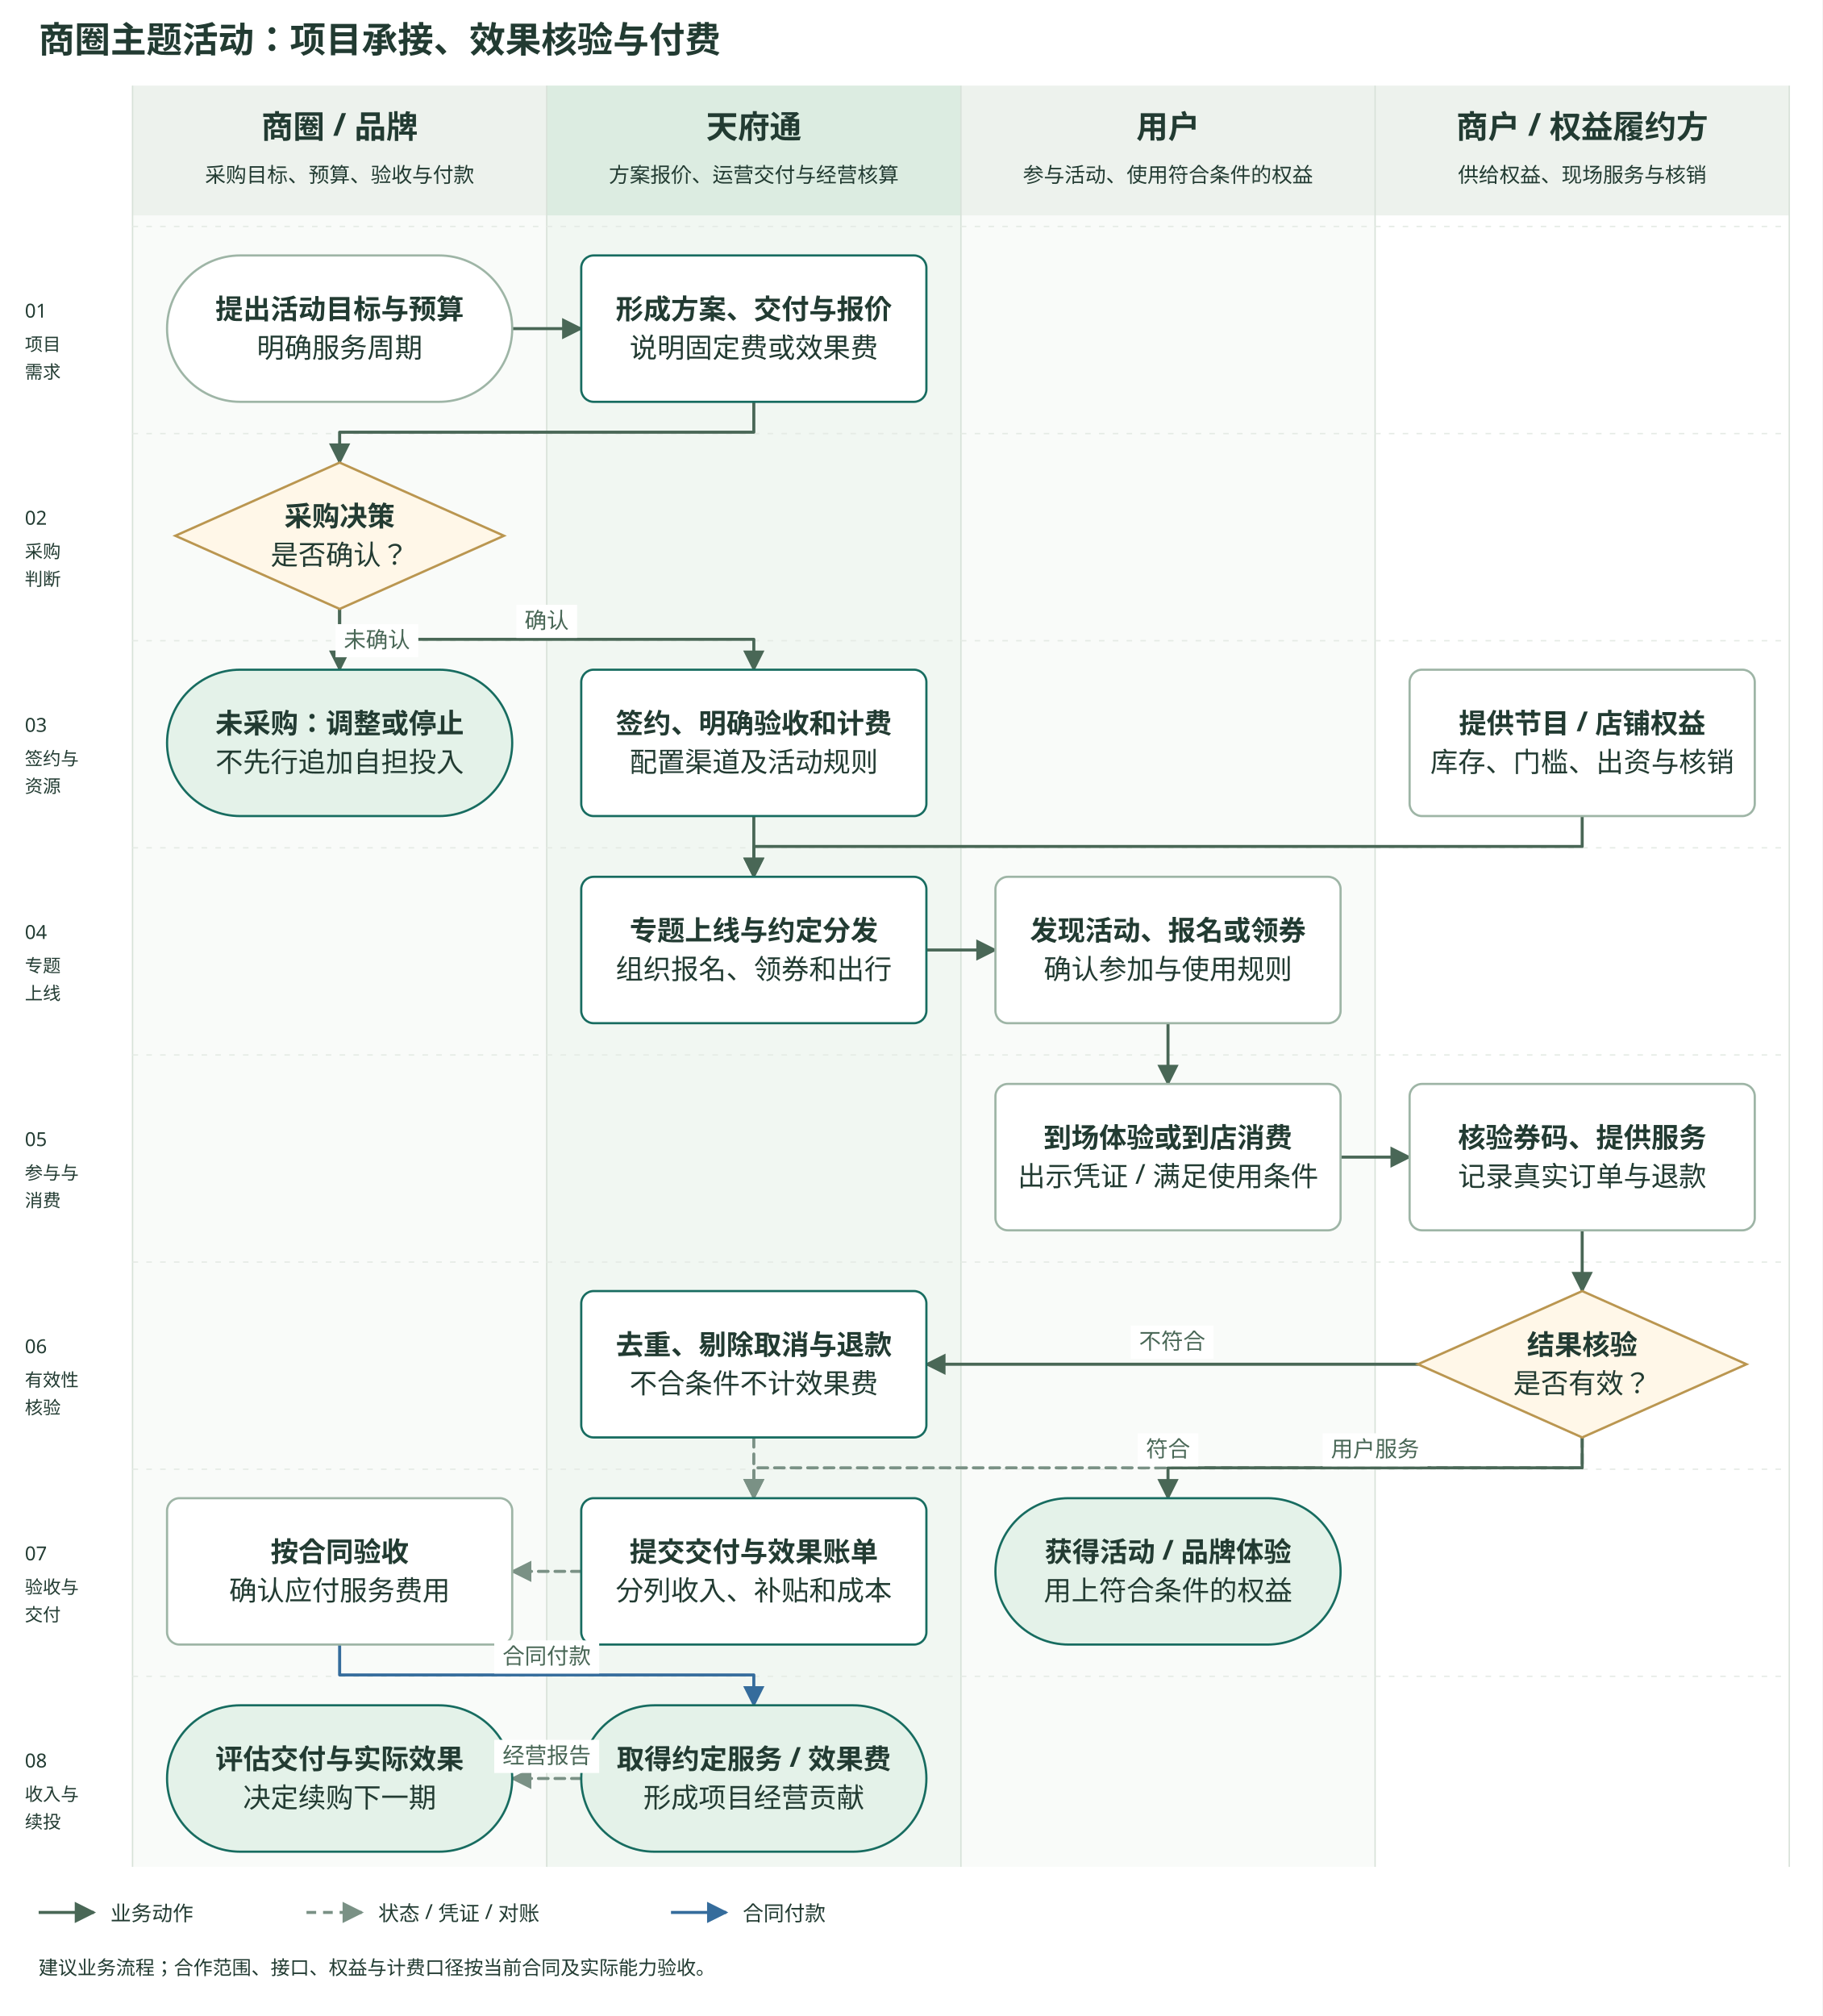
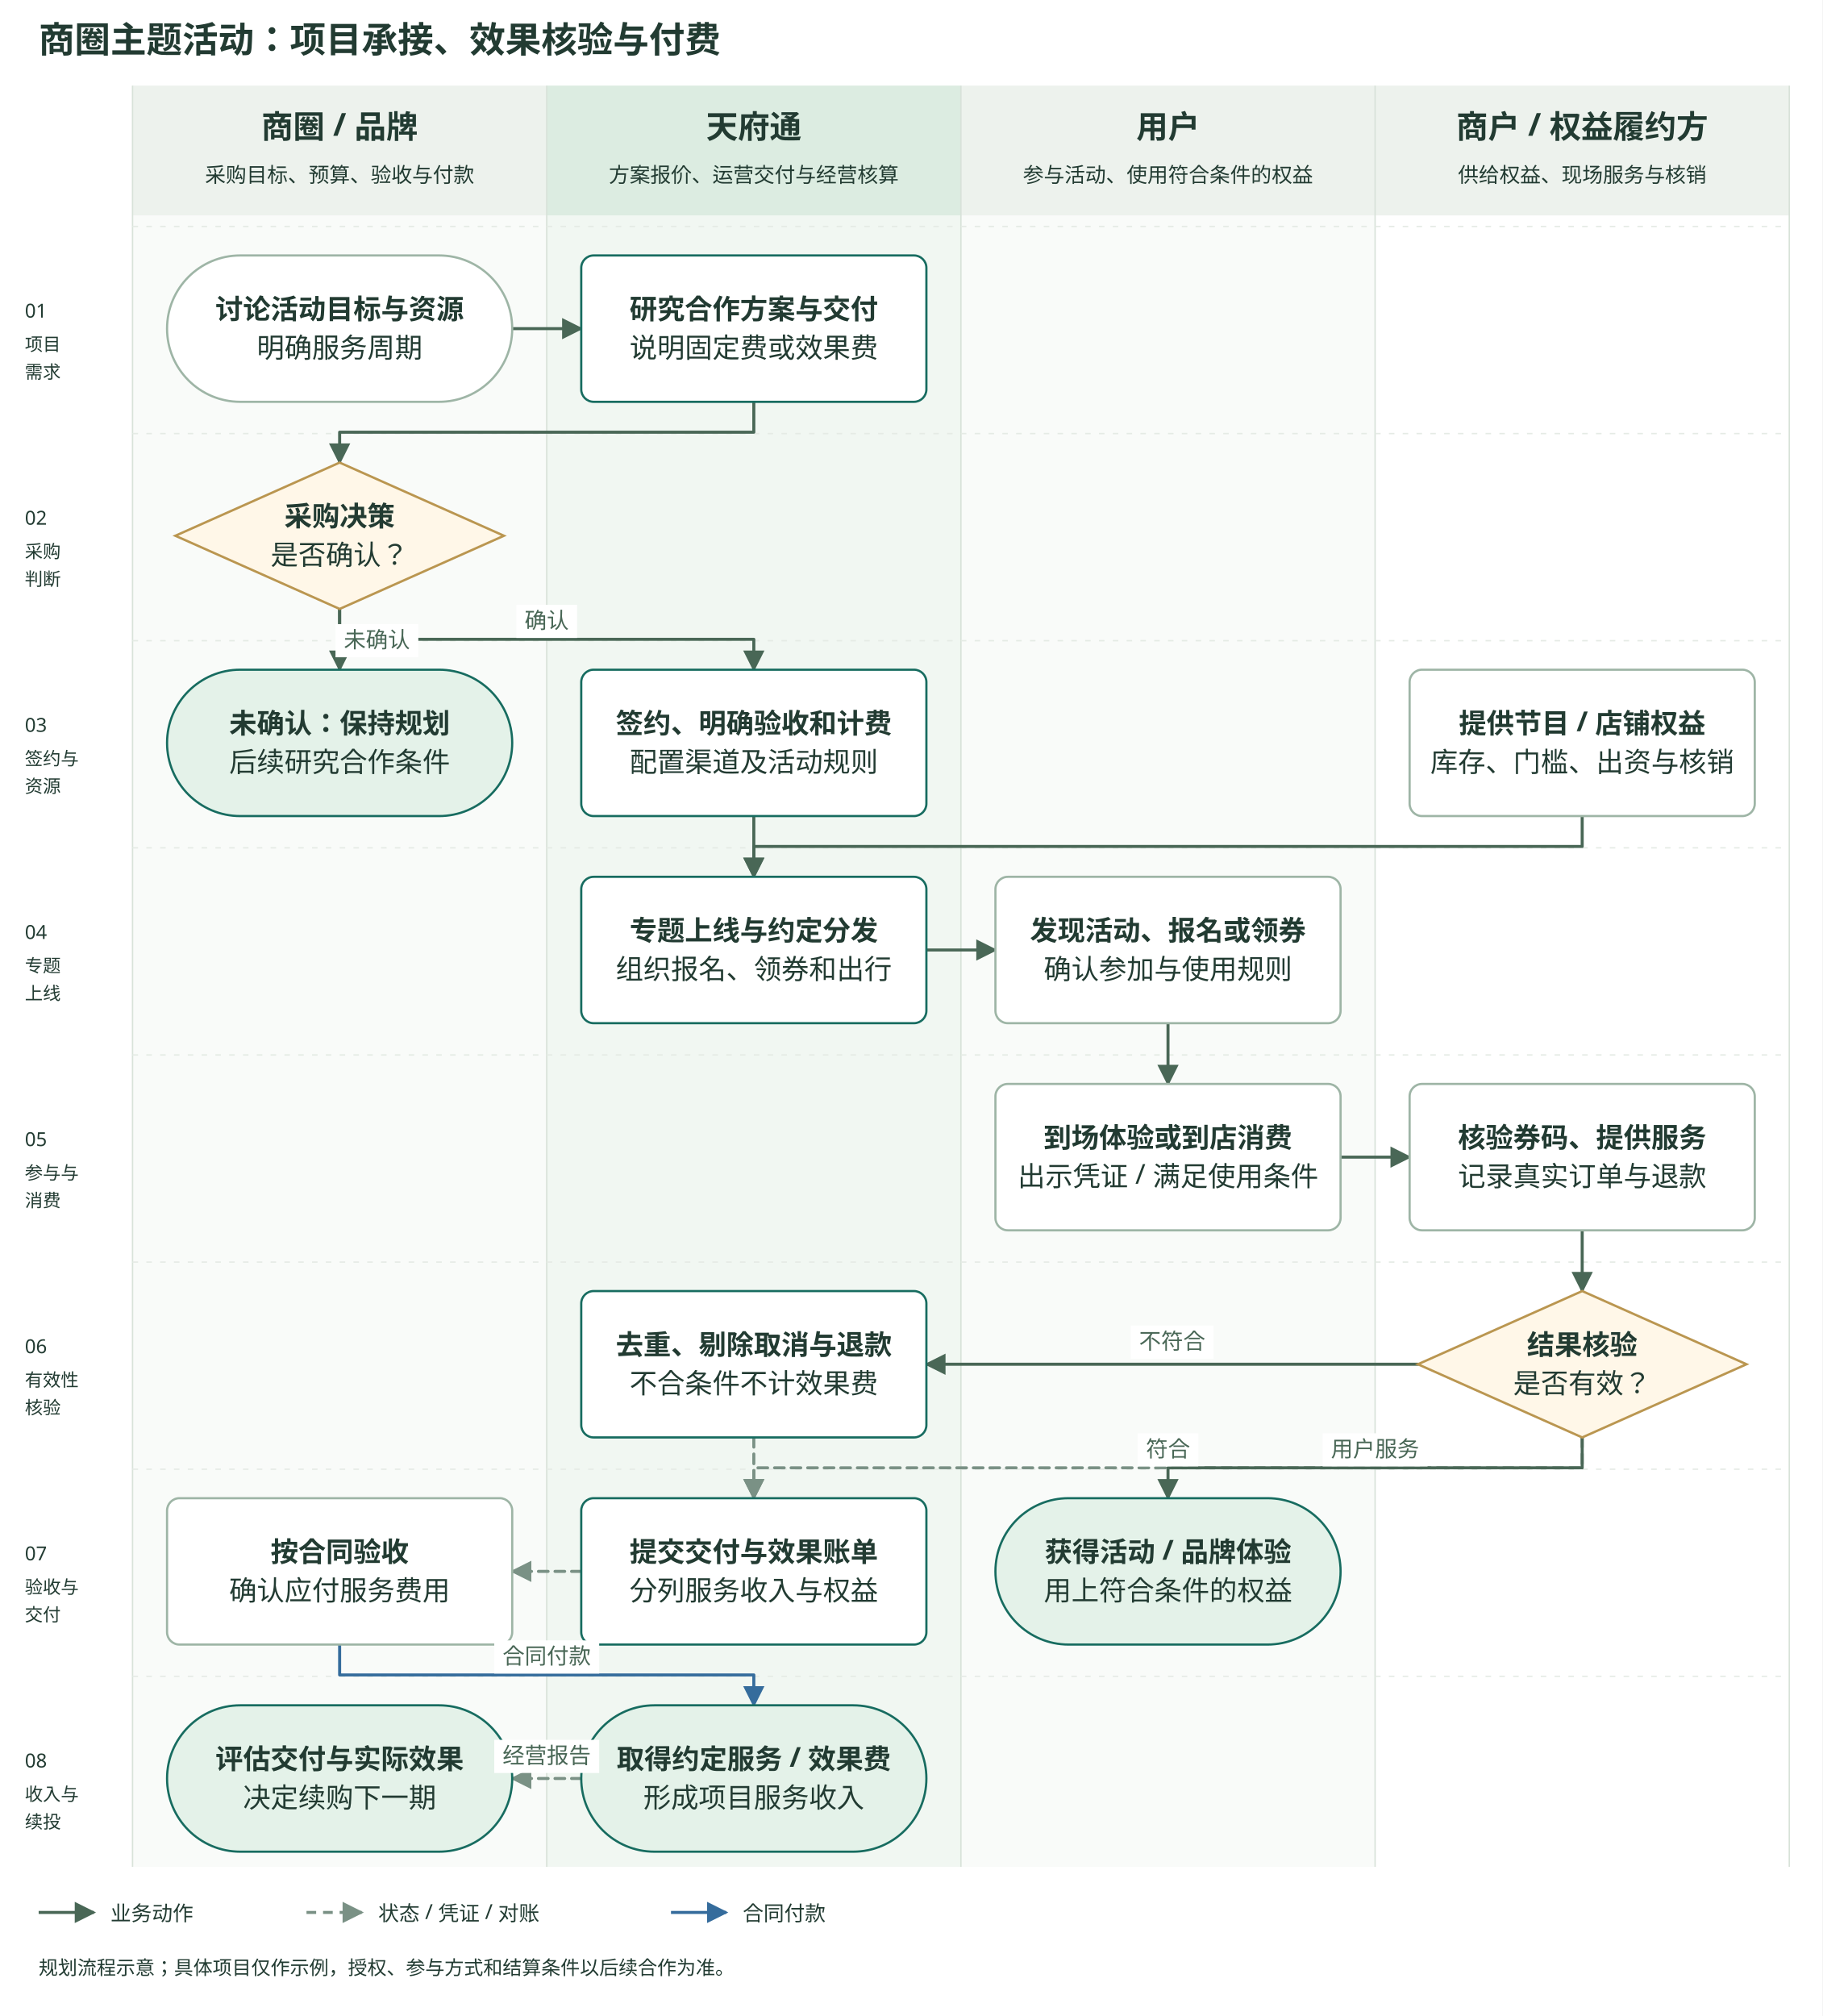
<svg xmlns="http://www.w3.org/2000/svg" width="1320" height="1460" viewBox="0 0 1320 1460" role="img" aria-labelledby="title desc">
  <defs>
    <marker id="arrow" viewBox="0 0 10 10" refX="9" refY="5" markerWidth="7" markerHeight="7" orient="auto-start-reverse">
      <path d="M0 0 L10 5 L0 10 Z" fill="#496756" />
    </marker>
    <marker id="data" viewBox="0 0 10 10" refX="9" refY="5" markerWidth="7" markerHeight="7" orient="auto">
      <path d="M0 0 L10 5 L0 10 Z" fill="#7a9185" />
    </marker>
    <marker id="money" viewBox="0 0 10 10" refX="9" refY="5" markerWidth="7" markerHeight="7" orient="auto">
      <path d="M0 0 L10 5 L0 10 Z" fill="#356c9c" />
    </marker>
  </defs>
  <rect width="1320" height="1460" fill="#ffffff" />
  <style>text{font-family:"Microsoft YaHei","PingFang SC",sans-serif;fill:#223b32} .node-label{font-size:20px} .branch-label{font-size:16px;fill:#496756}</style>
  <text x="28" y="38" font-size="26" font-weight="600">商圈主题活动：项目承接、效果核验与付费</text>
  <rect x="96" y="62" width="300" height="1290" fill="#f9fbf9" />
  <rect x="96" y="62" width="300" height="94" fill="#edf2ed" />
  <line x1="96" y1="62" x2="96" y2="1352" stroke="#d8e2d9" />
  <text x="246.0" y="100" font-size="23" font-weight="600" text-anchor="middle">商圈 / 品牌</text>
  <text x="246.0" y="132" font-size="15" text-anchor="middle">采购目标、预算、验收与付款</text>
  <rect x="396" y="62" width="300" height="1290" fill="#f1f7f2" />
  <rect x="396" y="62" width="300" height="94" fill="#dcece1" />
  <line x1="396" y1="62" x2="396" y2="1352" stroke="#d8e2d9" />
  <text x="546.0" y="100" font-size="23" font-weight="600" text-anchor="middle">天府通</text>
  <text x="546.0" y="132" font-size="15" text-anchor="middle">方案报价、运营交付与经营核算</text>
  <rect x="696" y="62" width="300" height="1290" fill="#f9fbf9" />
  <rect x="696" y="62" width="300" height="94" fill="#edf2ed" />
  <line x1="696" y1="62" x2="696" y2="1352" stroke="#d8e2d9" />
  <text x="846.0" y="100" font-size="23" font-weight="600" text-anchor="middle">用户</text>
  <text x="846.0" y="132" font-size="15" text-anchor="middle">参与活动、使用符合条件的权益</text>
  <rect x="996" y="62" width="300" height="1290" fill="#ffffff" />
  <rect x="996" y="62" width="300" height="94" fill="#edf2ed" />
  <line x1="996" y1="62" x2="996" y2="1352" stroke="#d8e2d9" />
  <text x="1146.0" y="100" font-size="23" font-weight="600" text-anchor="middle">商户 / 权益履约方</text>
  <text x="1146.0" y="132" font-size="15" text-anchor="middle">供给权益、现场服务与核销</text>
  <line x1="1296" y1="62" x2="1296" y2="1352" stroke="#d8e2d9" />
  <line x1="96" y1="164" x2="1296" y2="164" stroke="#e5ebe5" stroke-dasharray="4 6" />
  <text x="18" y="230" font-size="14" fill="#63786b">01</text>
  <text x="18" y="254" font-size="13">项目</text>
  <text x="18" y="274" font-size="13">需求</text>
  <line x1="96" y1="314" x2="1296" y2="314" stroke="#e5ebe5" stroke-dasharray="4 6" />
  <text x="18" y="380" font-size="14" fill="#63786b">02</text>
  <text x="18" y="404" font-size="13">采购</text>
  <text x="18" y="424" font-size="13">判断</text>
  <line x1="96" y1="464" x2="1296" y2="464" stroke="#e5ebe5" stroke-dasharray="4 6" />
  <text x="18" y="530" font-size="14" fill="#63786b">03</text>
  <text x="18" y="554" font-size="13">签约与</text>
  <text x="18" y="574" font-size="13">资源</text>
  <line x1="96" y1="614" x2="1296" y2="614" stroke="#e5ebe5" stroke-dasharray="4 6" />
  <text x="18" y="680" font-size="14" fill="#63786b">04</text>
  <text x="18" y="704" font-size="13">专题</text>
  <text x="18" y="724" font-size="13">上线</text>
  <line x1="96" y1="764" x2="1296" y2="764" stroke="#e5ebe5" stroke-dasharray="4 6" />
  <text x="18" y="830" font-size="14" fill="#63786b">05</text>
  <text x="18" y="854" font-size="13">参与与</text>
  <text x="18" y="874" font-size="13">消费</text>
  <line x1="96" y1="914" x2="1296" y2="914" stroke="#e5ebe5" stroke-dasharray="4 6" />
  <text x="18" y="980" font-size="14" fill="#63786b">06</text>
  <text x="18" y="1004" font-size="13">有效性</text>
  <text x="18" y="1024" font-size="13">核验</text>
  <line x1="96" y1="1064" x2="1296" y2="1064" stroke="#e5ebe5" stroke-dasharray="4 6" />
  <text x="18" y="1130" font-size="14" fill="#63786b">07</text>
  <text x="18" y="1154" font-size="13">验收与</text>
  <text x="18" y="1174" font-size="13">交付</text>
  <line x1="96" y1="1214" x2="1296" y2="1214" stroke="#e5ebe5" stroke-dasharray="4 6" />
  <text x="18" y="1280" font-size="14" fill="#63786b">08</text>
  <text x="18" y="1304" font-size="13">收入与</text>
  <text x="18" y="1324" font-size="13">续投</text>
  <polyline points="371.0,238 421.0,238" fill="none" stroke="#496756" stroke-width="2.2" stroke-linecap="round" stroke-linejoin="round" marker-end="url(#arrow)" />
  <polyline points="546.0,291.0 546.0,313.0 246.0,313.0 246.0,335.0" fill="none" stroke="#496756" stroke-width="2.2" stroke-linecap="round" stroke-linejoin="round" marker-end="url(#arrow)" />
  <polyline points="246.0,441.0 246.0,463.0 246.0,463.0 246.0,485.0" fill="none" stroke="#496756" stroke-width="2.2" stroke-linecap="round" stroke-linejoin="round" marker-end="url(#arrow)" />
  <polyline points="246.0,441.0 246.0,463.0 546.0,463.0 546.0,485.0" fill="none" stroke="#496756" stroke-width="2.2" stroke-linecap="round" stroke-linejoin="round" marker-end="url(#arrow)" />
  <polyline points="1146.0,591.0 1146.0,613.0 546.0,613.0 546.0,635.0" fill="none" stroke="#496756" stroke-width="2.2" stroke-linecap="round" stroke-linejoin="round" marker-end="url(#arrow)" />
  <polyline points="546.0,591.0 546.0,613.0 546.0,613.0 546.0,635.0" fill="none" stroke="#496756" stroke-width="2.2" stroke-linecap="round" stroke-linejoin="round" marker-end="url(#arrow)" />
  <polyline points="671.0,688 721.0,688" fill="none" stroke="#496756" stroke-width="2.2" stroke-linecap="round" stroke-linejoin="round" marker-end="url(#arrow)" />
  <polyline points="846.0,741.0 846.0,763.0 846.0,763.0 846.0,785.0" fill="none" stroke="#496756" stroke-width="2.2" stroke-linecap="round" stroke-linejoin="round" marker-end="url(#arrow)" />
  <polyline points="971.0,838 1021.0,838" fill="none" stroke="#496756" stroke-width="2.2" stroke-linecap="round" stroke-linejoin="round" marker-end="url(#arrow)" />
  <polyline points="1146.0,891.0 1146.0,913.0 1146.0,913.0 1146.0,935.0" fill="none" stroke="#496756" stroke-width="2.2" stroke-linecap="round" stroke-linejoin="round" marker-end="url(#arrow)" />
  <polyline points="1027.0,988 671.0,988" fill="none" stroke="#496756" stroke-width="2.2" stroke-linecap="round" stroke-linejoin="round" marker-end="url(#arrow)" />
  <polyline points="1146.0,1041.0 1146.0,1063.0 546.0,1063.0 546.0,1085.0" fill="none" stroke="#7a9185" stroke-width="2.2" stroke-linecap="round" stroke-linejoin="round" marker-end="url(#data)" stroke-dasharray="7 5" />
  <polyline points="546.0,1041.0 546.0,1063.0 546.0,1063.0 546.0,1085.0" fill="none" stroke="#7a9185" stroke-width="2.2" stroke-linecap="round" stroke-linejoin="round" marker-end="url(#data)" stroke-dasharray="7 5" />
  <polyline points="1146.0,1041.0 1146.0,1063.0 846.0,1063.0 846.0,1085.0" fill="none" stroke="#496756" stroke-width="2.2" stroke-linecap="round" stroke-linejoin="round" marker-end="url(#arrow)" />
  <polyline points="421.0,1138 371.0,1138" fill="none" stroke="#7a9185" stroke-width="2.2" stroke-linecap="round" stroke-linejoin="round" marker-end="url(#data)" stroke-dasharray="7 5" />
  <polyline points="246.0,1191.0 246.0,1213.0 546.0,1213.0 546.0,1235.0" fill="none" stroke="#356c9c" stroke-width="2.2" stroke-linecap="round" stroke-linejoin="round" marker-end="url(#money)" />
  <polyline points="421.0,1288 371.0,1288" fill="none" stroke="#7a9185" stroke-width="2.2" stroke-linecap="round" stroke-linejoin="round" marker-end="url(#data)" stroke-dasharray="7 5" />
  <rect x="121.0" y="185.0" width="250" height="106" rx="53.0" fill="#ffffff" stroke="#9eb5a6" stroke-width="1.6" />
-   <text class="node-label" x="246.0" y="231" text-anchor="middle" font-weight="600">提出活动目标与预算</text>
+   <text class="node-label" x="246.0" y="231" text-anchor="middle" font-weight="600">讨论活动目标与资源</text>
  <text class="node-label" x="246.0" y="259" text-anchor="middle" font-weight="400">明确服务周期</text>
  <rect x="421.0" y="185.0" width="250" height="106" rx="9" fill="#ffffff" stroke="#176c60" stroke-width="1.6" />
-   <text class="node-label" x="546.0" y="231" text-anchor="middle" font-weight="600">形成方案、交付与报价</text>
+   <text class="node-label" x="546.0" y="231" text-anchor="middle" font-weight="600">研究合作方案与交付</text>
  <text class="node-label" x="546.0" y="259" text-anchor="middle" font-weight="400">说明固定费或效果费</text>
  <polygon points="246.0,335.0 365.0,388 246.0,441.0 127.0,388" fill="#fff7e8" stroke="#ba9650" stroke-width="1.7" />
  <text class="node-label" x="246.0" y="381" text-anchor="middle" font-weight="600">采购决策</text>
  <text class="node-label" x="246.0" y="409" text-anchor="middle" font-weight="400">是否确认？</text>
  <rect x="121.0" y="485.0" width="250" height="106" rx="53.0" fill="#e4f2e9" stroke="#176c60" stroke-width="1.6" />
-   <text class="node-label" x="246.0" y="531" text-anchor="middle" font-weight="600">未采购：调整或停止</text>
-   <text class="node-label" x="246.0" y="559" text-anchor="middle" font-weight="400">不先行追加自担投入</text>
+   <text class="node-label" x="246.0" y="531" text-anchor="middle" font-weight="600">未确认：保持规划</text>
+   <text class="node-label" x="246.0" y="559" text-anchor="middle" font-weight="400">后续研究合作条件</text>
  <rect x="421.0" y="485.0" width="250" height="106" rx="9" fill="#ffffff" stroke="#176c60" stroke-width="1.6" />
  <text class="node-label" x="546.0" y="531" text-anchor="middle" font-weight="600">签约、明确验收和计费</text>
  <text class="node-label" x="546.0" y="559" text-anchor="middle" font-weight="400">配置渠道及活动规则</text>
  <rect x="1021.0" y="485.0" width="250" height="106" rx="9" fill="#ffffff" stroke="#9eb5a6" stroke-width="1.6" />
  <text class="node-label" x="1146.0" y="531" text-anchor="middle" font-weight="600">提供节目 / 店铺权益</text>
  <text class="node-label" x="1146.0" y="559" text-anchor="middle" font-weight="400">库存、门槛、出资与核销</text>
  <rect x="421.0" y="635.0" width="250" height="106" rx="9" fill="#ffffff" stroke="#176c60" stroke-width="1.6" />
  <text class="node-label" x="546.0" y="681" text-anchor="middle" font-weight="600">专题上线与约定分发</text>
  <text class="node-label" x="546.0" y="709" text-anchor="middle" font-weight="400">组织报名、领券和出行</text>
  <rect x="721.0" y="635.0" width="250" height="106" rx="9" fill="#ffffff" stroke="#9eb5a6" stroke-width="1.6" />
  <text class="node-label" x="846.0" y="681" text-anchor="middle" font-weight="600">发现活动、报名或领券</text>
  <text class="node-label" x="846.0" y="709" text-anchor="middle" font-weight="400">确认参加与使用规则</text>
  <rect x="721.0" y="785.0" width="250" height="106" rx="9" fill="#ffffff" stroke="#9eb5a6" stroke-width="1.6" />
  <text class="node-label" x="846.0" y="831" text-anchor="middle" font-weight="600">到场体验或到店消费</text>
  <text class="node-label" x="846.0" y="859" text-anchor="middle" font-weight="400">出示凭证 / 满足使用条件</text>
  <rect x="1021.0" y="785.0" width="250" height="106" rx="9" fill="#ffffff" stroke="#9eb5a6" stroke-width="1.6" />
  <text class="node-label" x="1146.0" y="831" text-anchor="middle" font-weight="600">核验券码、提供服务</text>
  <text class="node-label" x="1146.0" y="859" text-anchor="middle" font-weight="400">记录真实订单与退款</text>
  <polygon points="1146.0,935.0 1265.0,988 1146.0,1041.0 1027.0,988" fill="#fff7e8" stroke="#ba9650" stroke-width="1.7" />
  <text class="node-label" x="1146.0" y="981" text-anchor="middle" font-weight="600">结果核验</text>
  <text class="node-label" x="1146.0" y="1009" text-anchor="middle" font-weight="400">是否有效？</text>
  <rect x="421.0" y="935.0" width="250" height="106" rx="9" fill="#ffffff" stroke="#176c60" stroke-width="1.6" />
  <text class="node-label" x="546.0" y="981" text-anchor="middle" font-weight="600">去重、剔除取消与退款</text>
  <text class="node-label" x="546.0" y="1009" text-anchor="middle" font-weight="400">不合条件不计效果费</text>
  <rect x="421.0" y="1085.0" width="250" height="106" rx="9" fill="#ffffff" stroke="#176c60" stroke-width="1.6" />
  <text class="node-label" x="546.0" y="1131" text-anchor="middle" font-weight="600">提交交付与效果账单</text>
-   <text class="node-label" x="546.0" y="1159" text-anchor="middle" font-weight="400">分列收入、补贴和成本</text>
+   <text class="node-label" x="546.0" y="1159" text-anchor="middle" font-weight="400">分列服务收入与权益</text>
  <rect x="121.0" y="1085.0" width="250" height="106" rx="9" fill="#ffffff" stroke="#9eb5a6" stroke-width="1.6" />
  <text class="node-label" x="246.0" y="1131" text-anchor="middle" font-weight="600">按合同验收</text>
  <text class="node-label" x="246.0" y="1159" text-anchor="middle" font-weight="400">确认应付服务费用</text>
  <rect x="721.0" y="1085.0" width="250" height="106" rx="53.0" fill="#e4f2e9" stroke="#176c60" stroke-width="1.6" />
  <text class="node-label" x="846.0" y="1131" text-anchor="middle" font-weight="600">获得活动 / 品牌体验</text>
  <text class="node-label" x="846.0" y="1159" text-anchor="middle" font-weight="400">用上符合条件的权益</text>
  <rect x="421.0" y="1235.0" width="250" height="106" rx="53.0" fill="#e4f2e9" stroke="#176c60" stroke-width="1.6" />
  <text class="node-label" x="546.0" y="1281" text-anchor="middle" font-weight="600">取得约定服务 / 效果费</text>
-   <text class="node-label" x="546.0" y="1309" text-anchor="middle" font-weight="400">形成项目经营贡献</text>
+   <text class="node-label" x="546.0" y="1309" text-anchor="middle" font-weight="400">形成项目服务收入</text>
  <rect x="121.0" y="1235.0" width="250" height="106" rx="53.0" fill="#e4f2e9" stroke="#176c60" stroke-width="1.6" />
  <text class="node-label" x="246.0" y="1281" text-anchor="middle" font-weight="600">评估交付与实际效果</text>
  <text class="node-label" x="246.0" y="1309" text-anchor="middle" font-weight="400">决定续购下一期</text>
  <rect x="243.0" y="452.0" width="60" height="24" fill="#ffffff" />
  <text class="branch-label" x="273.0" y="469.0" text-anchor="middle">未确认</text>
  <rect x="374.0" y="438.0" width="44" height="24" fill="#ffffff" />
  <text class="branch-label" x="396.0" y="455.0" text-anchor="middle">确认</text>
  <rect x="819.0" y="960" width="60" height="24" fill="#ffffff" />
  <text class="branch-label" x="849.0" y="977" text-anchor="middle">不符合</text>
  <rect x="824.0" y="1038.0" width="44" height="24" fill="#ffffff" />
  <text class="branch-label" x="846.0" y="1055.0" text-anchor="middle">符合</text>
  <rect x="958.0" y="1038.0" width="76" height="24" fill="#ffffff" />
  <text class="branch-label" x="996.0" y="1055.0" text-anchor="middle">用户服务</text>
  <rect x="358.0" y="1188.0" width="76" height="24" fill="#ffffff" />
  <text class="branch-label" x="396.0" y="1205.0" text-anchor="middle">合同付款</text>
  <rect x="358.0" y="1260" width="76" height="24" fill="#ffffff" />
  <text class="branch-label" x="396.0" y="1277" text-anchor="middle">经营报告</text>
  <line x1="28" y1="1385" x2="68" y2="1385" stroke="#496756" stroke-width="2.2" marker-end="url(#arrow)" />
  <text x="80" y="1391" font-size="15">业务动作</text>
  <line x1="222" y1="1385" x2="262" y2="1385" stroke="#7a9185" stroke-width="2.2" stroke-dasharray="7 5" marker-end="url(#data)" />
  <text x="274" y="1391" font-size="15">状态 / 凭证 / 对账</text>
  <line x1="486" y1="1385" x2="526" y2="1385" stroke="#356c9c" stroke-width="2.2" marker-end="url(#money)" />
  <text x="538" y="1391" font-size="15">合同付款</text>
-   <text x="28" y="1430" font-size="14" fill="#667a6d">建议业务流程；合作范围、接口、权益与计费口径按当前合同及实际能力验收。</text>
+   <text x="28" y="1430" font-size="14" fill="#667a6d">规划流程示意；具体项目仅作示例，授权、参与方式和结算条件以后续合作为准。</text>
</svg>
